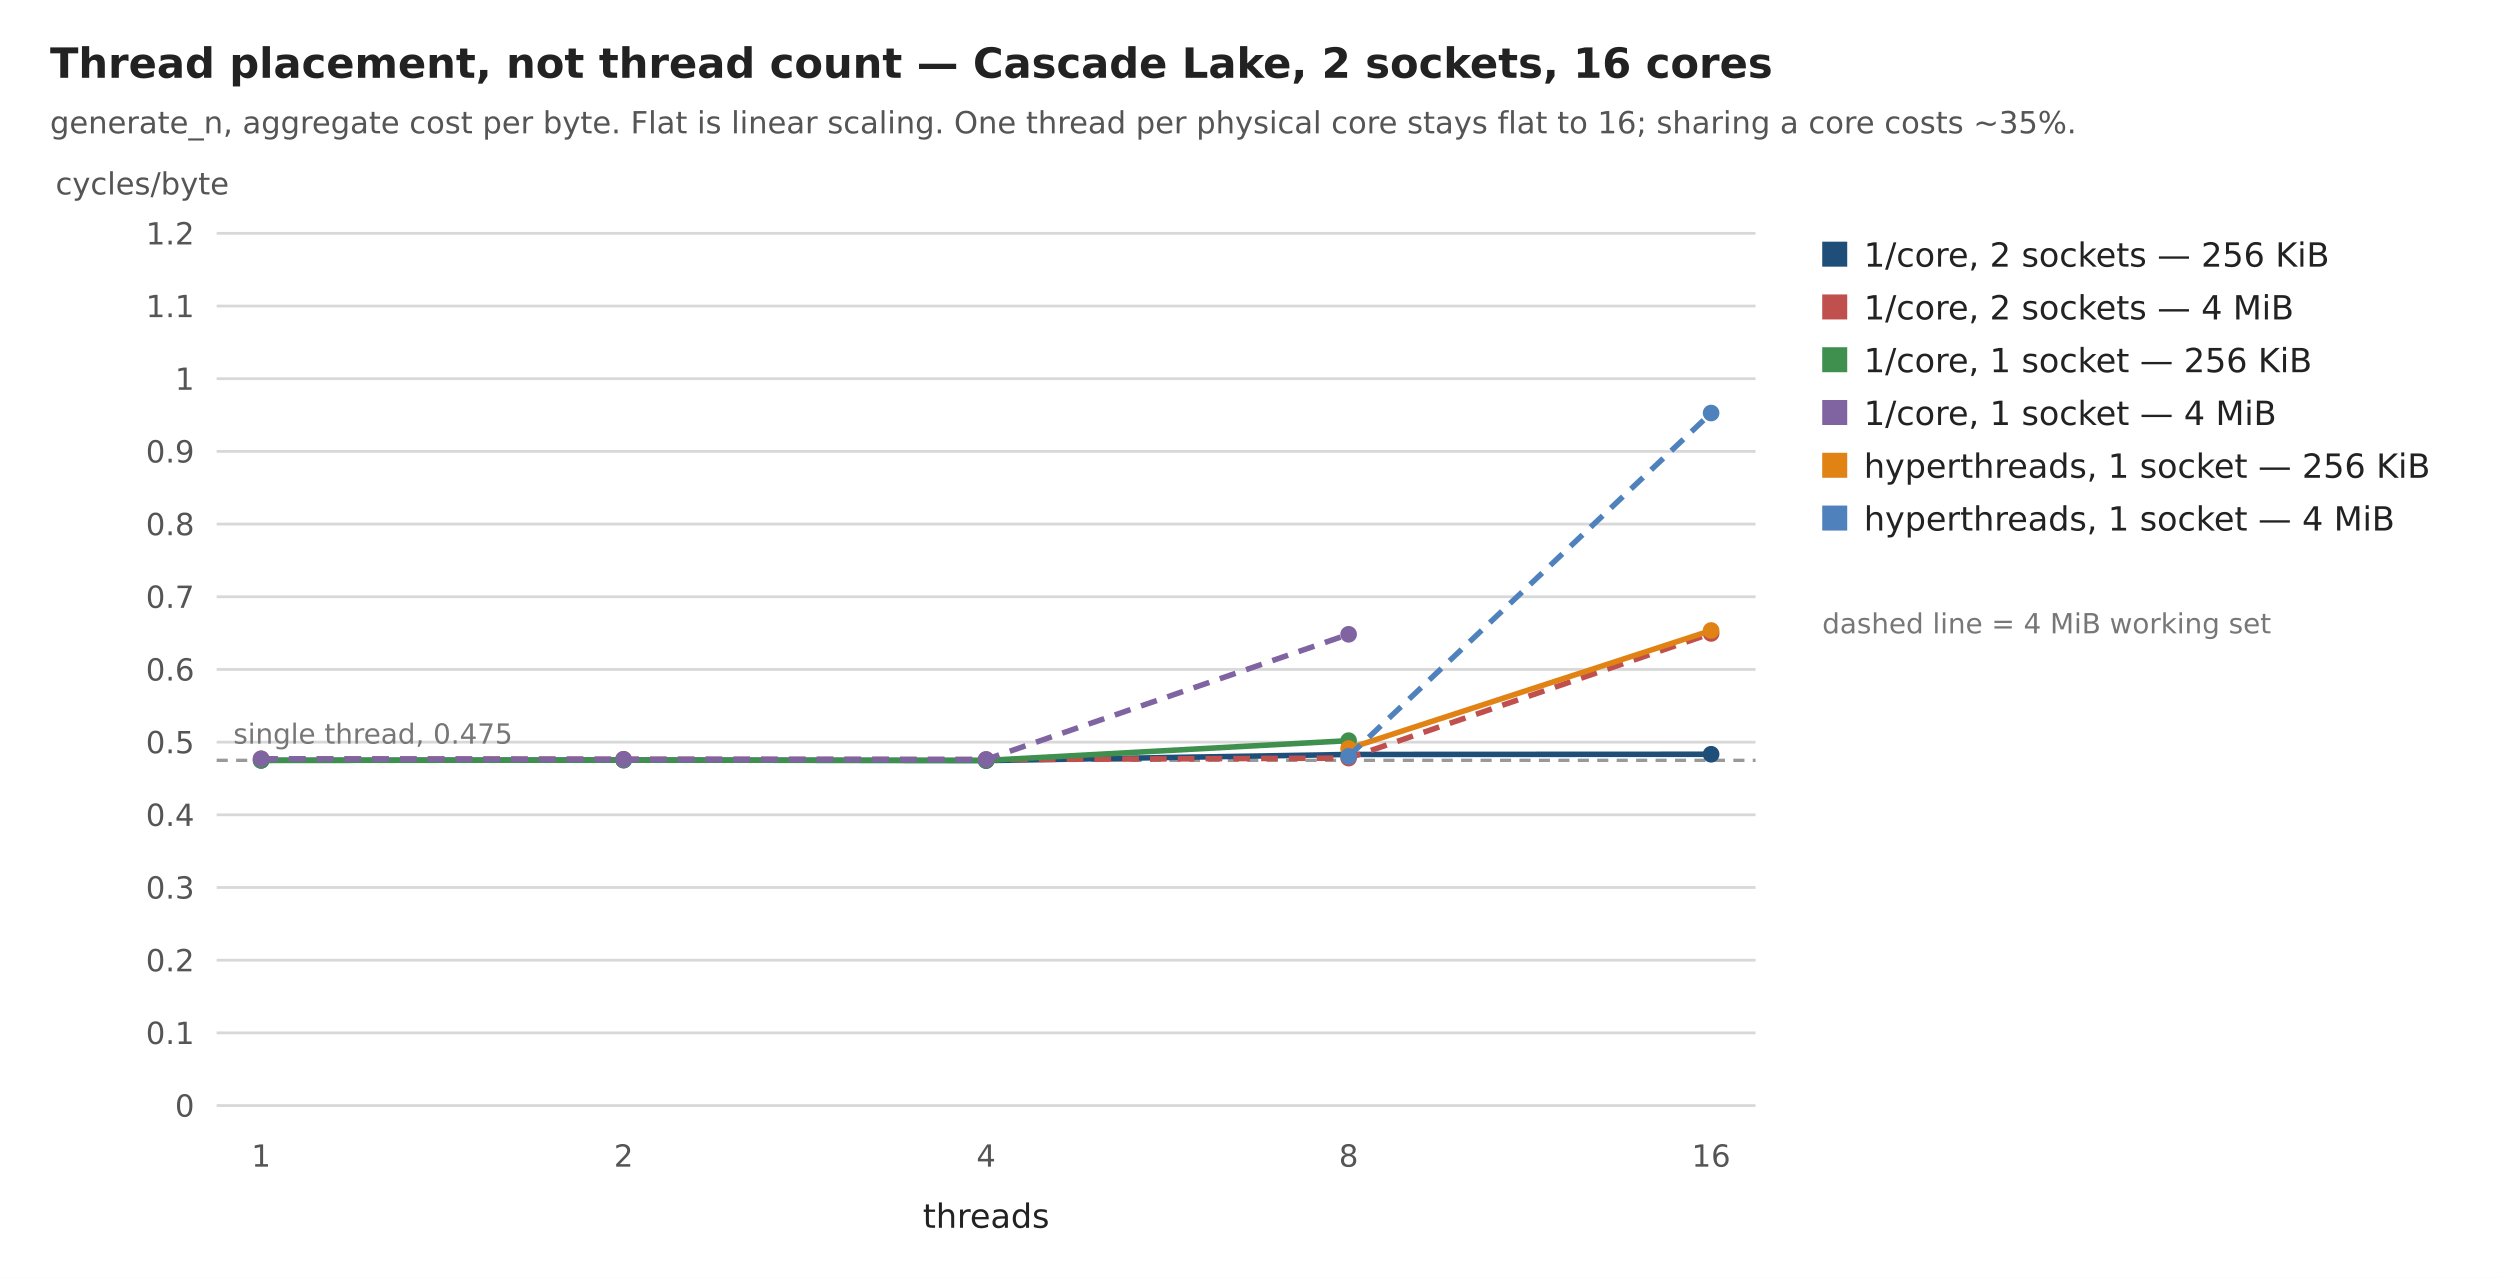
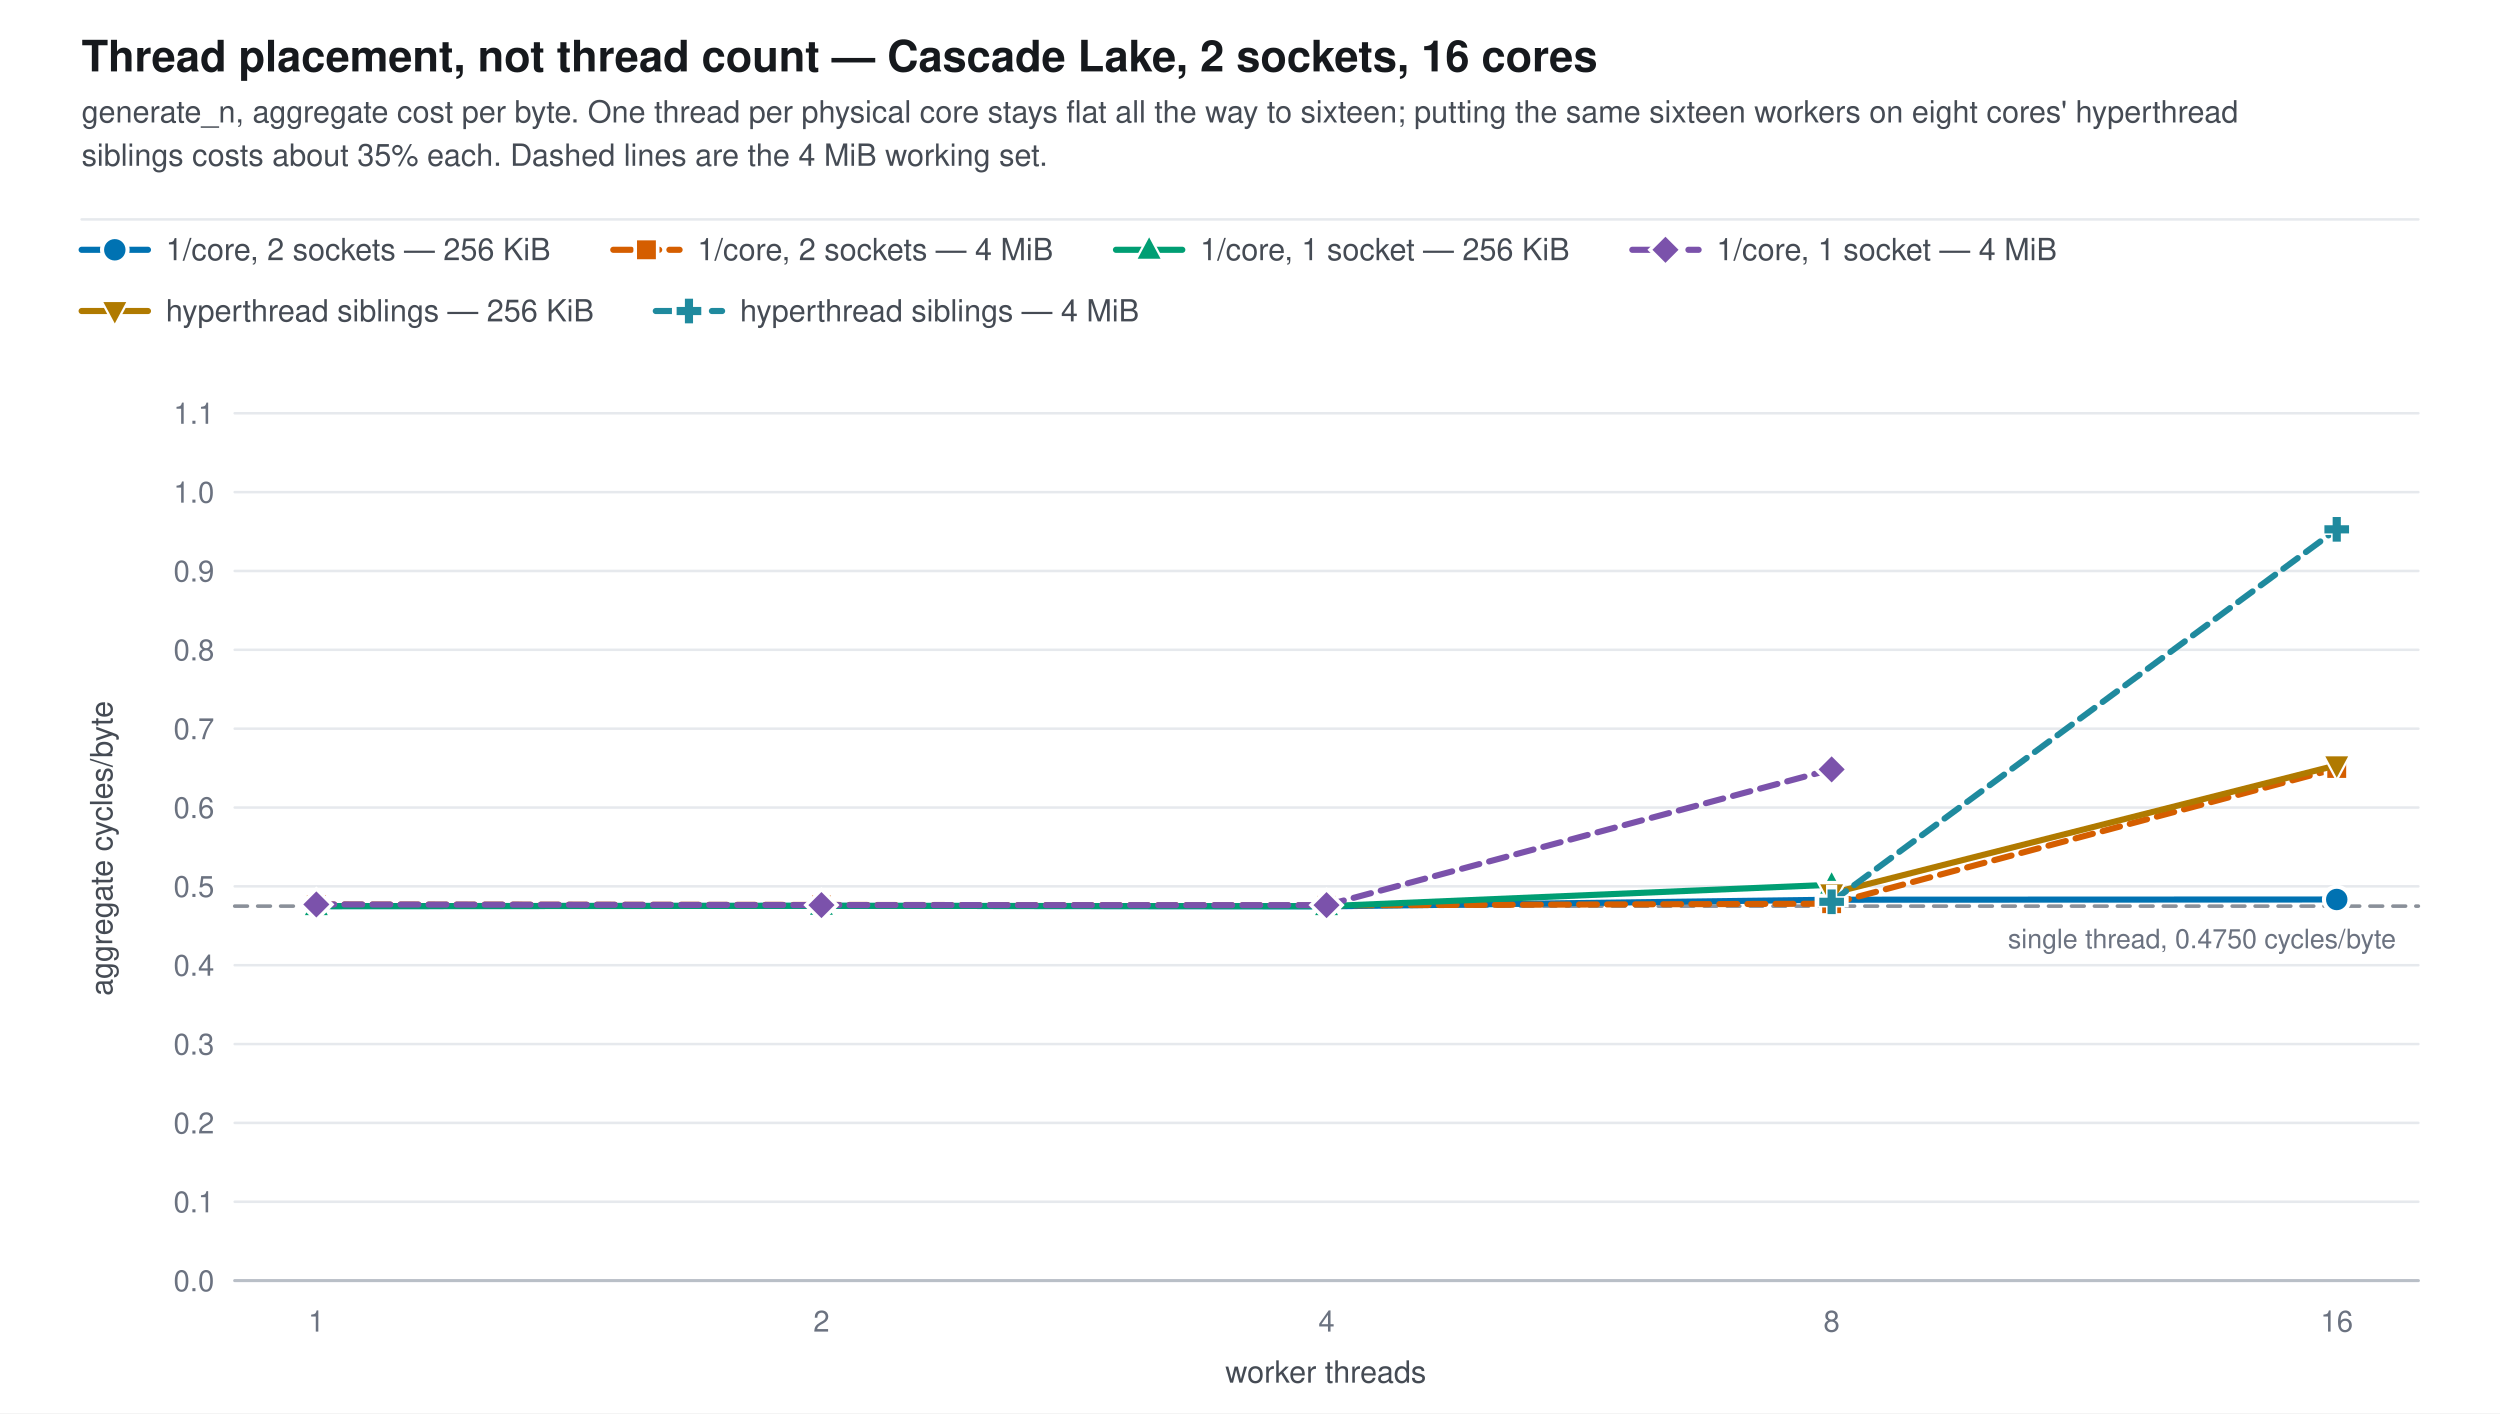
- <svg xmlns="http://www.w3.org/2000/svg" width="900" height="460" viewBox="0 0 900 460" font-family="DejaVu Sans, Verdana, sans-serif">
-   <rect width="900" height="460" fill="#ffffff" />
-   <text x="18" y="28" font-size="15" text-anchor="start" fill="#222222" font-weight="bold">Thread placement, not thread count — Cascade Lake, 2 sockets, 16 cores</text>
-   <text x="18" y="48" font-size="11" text-anchor="start" fill="#555555" font-weight="normal">generate_n, aggregate cost per byte. Flat is linear scaling. One thread per physical core stays flat to 16; sharing a core costs ~35%.</text>
-   <line x1="78" y1="398" x2="632" y2="398" stroke="#d8d8d8" stroke-width="1" />
-   <text x="70" y="402" font-size="11" text-anchor="end" fill="#555555" font-weight="normal">0</text>
-   <line x1="78" y1="371.83" x2="632" y2="371.83" stroke="#d8d8d8" stroke-width="1" />
-   <text x="70" y="375.83" font-size="11" text-anchor="end" fill="#555555" font-weight="normal">0.1</text>
-   <line x1="78" y1="345.67" x2="632" y2="345.67" stroke="#d8d8d8" stroke-width="1" />
-   <text x="70" y="349.67" font-size="11" text-anchor="end" fill="#555555" font-weight="normal">0.2</text>
-   <line x1="78" y1="319.5" x2="632" y2="319.5" stroke="#d8d8d8" stroke-width="1" />
-   <text x="70" y="323.5" font-size="11" text-anchor="end" fill="#555555" font-weight="normal">0.3</text>
-   <line x1="78" y1="293.33" x2="632" y2="293.33" stroke="#d8d8d8" stroke-width="1" />
-   <text x="70" y="297.33" font-size="11" text-anchor="end" fill="#555555" font-weight="normal">0.4</text>
-   <line x1="78" y1="267.17" x2="632" y2="267.17" stroke="#d8d8d8" stroke-width="1" />
-   <text x="70" y="271.17" font-size="11" text-anchor="end" fill="#555555" font-weight="normal">0.5</text>
-   <line x1="78" y1="241" x2="632" y2="241" stroke="#d8d8d8" stroke-width="1" />
-   <text x="70" y="245" font-size="11" text-anchor="end" fill="#555555" font-weight="normal">0.6</text>
-   <line x1="78" y1="214.83" x2="632" y2="214.83" stroke="#d8d8d8" stroke-width="1" />
-   <text x="70" y="218.83" font-size="11" text-anchor="end" fill="#555555" font-weight="normal">0.7</text>
-   <line x1="78" y1="188.67" x2="632" y2="188.67" stroke="#d8d8d8" stroke-width="1" />
-   <text x="70" y="192.67" font-size="11" text-anchor="end" fill="#555555" font-weight="normal">0.8</text>
-   <line x1="78" y1="162.5" x2="632" y2="162.5" stroke="#d8d8d8" stroke-width="1" />
-   <text x="70" y="166.5" font-size="11" text-anchor="end" fill="#555555" font-weight="normal">0.9</text>
-   <line x1="78" y1="136.33" x2="632" y2="136.33" stroke="#d8d8d8" stroke-width="1" />
-   <text x="70" y="140.33" font-size="11" text-anchor="end" fill="#555555" font-weight="normal">1</text>
-   <line x1="78" y1="110.17" x2="632" y2="110.17" stroke="#d8d8d8" stroke-width="1" />
-   <text x="70" y="114.17" font-size="11" text-anchor="end" fill="#555555" font-weight="normal">1.1</text>
-   <line x1="78" y1="84" x2="632" y2="84" stroke="#d8d8d8" stroke-width="1" />
-   <text x="70" y="88" font-size="11" text-anchor="end" fill="#555555" font-weight="normal">1.2</text>
-   <text x="20" y="70" font-size="11" text-anchor="start" fill="#555555" font-weight="normal">cycles/byte</text>
-   <text x="94" y="420" font-size="11" text-anchor="middle" fill="#555555" font-weight="normal">1</text>
-   <text x="224.5" y="420" font-size="11" text-anchor="middle" fill="#555555" font-weight="normal">2</text>
-   <text x="355" y="420" font-size="11" text-anchor="middle" fill="#555555" font-weight="normal">4</text>
-   <text x="485.5" y="420" font-size="11" text-anchor="middle" fill="#555555" font-weight="normal">8</text>
-   <text x="616" y="420" font-size="11" text-anchor="middle" fill="#555555" font-weight="normal">16</text>
-   <text x="355" y="442" font-size="12" text-anchor="middle" fill="#222222" font-weight="normal">threads</text>
-   <line x1="78" y1="273.72" x2="632" y2="273.72" stroke="#999999" stroke-width="1.2" stroke-dasharray="4 3" />
-   <text x="84" y="267.72" font-size="10" text-anchor="start" fill="#777777" font-weight="normal">single thread, 0.475</text>
-   <polyline points="94,273.72 224.5,273.61 355,273.81 485.5,271.6 616,271.53" fill="none" stroke="#1f4e79" stroke-width="2" stroke-linejoin="round" />
-   <circle cx="94" cy="273.72" r="3" fill="#1f4e79" />
-   <circle cx="224.5" cy="273.61" r="3" fill="#1f4e79" />
-   <circle cx="355" cy="273.81" r="3" fill="#1f4e79" />
-   <circle cx="485.5" cy="271.6" r="3" fill="#1f4e79" />
-   <circle cx="616" cy="271.53" r="3" fill="#1f4e79" />
-   <polyline points="94,273.2 224.5,273.33 355,273.47 485.5,272.92 616,228.04" fill="none" stroke="#c0504d" stroke-width="2" stroke-linejoin="round" stroke-dasharray="6 4" />
-   <circle cx="94" cy="273.2" r="3" fill="#c0504d" />
-   <circle cx="224.5" cy="273.33" r="3" fill="#c0504d" />
-   <circle cx="355" cy="273.47" r="3" fill="#c0504d" />
-   <circle cx="485.5" cy="272.92" r="3" fill="#c0504d" />
-   <circle cx="616" cy="228.04" r="3" fill="#c0504d" />
-   <polyline points="94,273.74 224.5,273.64 355,273.74 485.5,266.63" fill="none" stroke="#3f8f4f" stroke-width="2" stroke-linejoin="round" />
-   <circle cx="94" cy="273.74" r="3" fill="#3f8f4f" />
-   <circle cx="224.5" cy="273.64" r="3" fill="#3f8f4f" />
-   <circle cx="355" cy="273.74" r="3" fill="#3f8f4f" />
-   <circle cx="485.5" cy="266.63" r="3" fill="#3f8f4f" />
-   <polyline points="94,273.17 224.5,273.38 355,273.39 485.5,228.35" fill="none" stroke="#8064a2" stroke-width="2" stroke-linejoin="round" stroke-dasharray="6 4" />
-   <circle cx="94" cy="273.17" r="3" fill="#8064a2" />
-   <circle cx="224.5" cy="273.38" r="3" fill="#8064a2" />
-   <circle cx="355" cy="273.39" r="3" fill="#8064a2" />
-   <circle cx="485.5" cy="228.35" r="3" fill="#8064a2" />
-   <polyline points="485.5,269.45 616,226.98" fill="none" stroke="#e08214" stroke-width="2" stroke-linejoin="round" />
-   <circle cx="485.5" cy="269.45" r="3" fill="#e08214" />
-   <circle cx="616" cy="226.98" r="3" fill="#e08214" />
-   <polyline points="485.5,272.29 616,148.69" fill="none" stroke="#4f81bd" stroke-width="2" stroke-linejoin="round" stroke-dasharray="6 4" />
-   <circle cx="485.5" cy="272.29" r="3" fill="#4f81bd" />
-   <circle cx="616" cy="148.69" r="3" fill="#4f81bd" />
-   <rect x="656" y="87" width="9" height="9" fill="#1f4e79" fill-opacity="1" />
-   <text x="671" y="96" font-size="12" text-anchor="start" fill="#222222" font-weight="normal">1/core, 2 sockets — 256 KiB</text>
-   <rect x="656" y="106" width="9" height="9" fill="#c0504d" fill-opacity="1" />
-   <text x="671" y="115" font-size="12" text-anchor="start" fill="#222222" font-weight="normal">1/core, 2 sockets — 4 MiB</text>
-   <rect x="656" y="125" width="9" height="9" fill="#3f8f4f" fill-opacity="1" />
-   <text x="671" y="134" font-size="12" text-anchor="start" fill="#222222" font-weight="normal">1/core, 1 socket — 256 KiB</text>
-   <rect x="656" y="144" width="9" height="9" fill="#8064a2" fill-opacity="1" />
-   <text x="671" y="153" font-size="12" text-anchor="start" fill="#222222" font-weight="normal">1/core, 1 socket — 4 MiB</text>
-   <rect x="656" y="163" width="9" height="9" fill="#e08214" fill-opacity="1" />
-   <text x="671" y="172" font-size="12" text-anchor="start" fill="#222222" font-weight="normal">hyperthreads, 1 socket — 256 KiB</text>
-   <rect x="656" y="182" width="9" height="9" fill="#4f81bd" fill-opacity="1" />
-   <text x="671" y="191" font-size="12" text-anchor="start" fill="#222222" font-weight="normal">hyperthreads, 1 socket — 4 MiB</text>
-   <text x="656" y="228" font-size="10" text-anchor="start" fill="#777777" font-weight="normal">dashed line = 4 MiB working set</text>
+ <svg xmlns="http://www.w3.org/2000/svg" width="980" height="554" viewBox="0 0 980 554" font-family="Helvetica, Arial, 'Liberation Sans', sans-serif" font-variant-numeric="tabular-nums" role="img" aria-label="Where the scaling knee comes from">
+   <rect width="980" height="554" fill="#FFFFFF" />
+   <text x="32" y="28" font-size="17" fill="#16191D" font-weight="600">Thread placement, not thread count — Cascade Lake, 2 sockets, 16 cores</text>
+   <text x="32" y="48" font-size="12" fill="#454B54">generate_n, aggregate cost per byte. One thread per physical core stays flat all the way to sixteen; putting the same sixteen workers on eight cores' hyperthread</text>
+   <text x="32" y="65" font-size="12" fill="#454B54">siblings costs about 35% each. Dashed lines are the 4 MiB working set.</text>
+   <line x1="32" y1="86" x2="948" y2="86" stroke="#E6E9ED" stroke-width="1" stroke-linecap="round" />
+   <line x1="32" y1="97.92" x2="58" y2="97.92" stroke="#0072B2" stroke-width="2.4" stroke-linecap="round" />
+   <circle cx="45" cy="97.92" r="5.8" fill="#FFFFFF" />
+   <circle cx="45" cy="97.92" r="4.2" fill="#0072B2" />
+   <text x="65" y="102" font-size="12" fill="#454B54">1/core, 2 sockets — 256 KiB</text>
+   <line x1="240.4" y1="97.92" x2="266.4" y2="97.92" stroke="#D55E00" stroke-width="2.4" stroke-linecap="round" stroke-dasharray="7 4" />
+   <polygon points="248.3,92.82 258.51,92.82 258.51,103.02 248.3,103.02" fill="#FFFFFF" />
+   <polygon points="249.71,94.22 257.1,94.22 257.1,101.62 249.71,101.62" fill="#D55E00" />
+   <text x="273.4" y="102" font-size="12" fill="#454B54">1/core, 2 sockets — 4 MiB</text>
+   <line x1="437.46" y1="97.92" x2="463.46" y2="97.92" stroke="#009E73" stroke-width="2.4" stroke-linecap="round" />
+   <polygon points="450.46,91.19 456.65,102.76 444.27,102.76" fill="#FFFFFF" />
+   <polygon points="450.46,93.05 454.94,101.43 445.97,101.43" fill="#009E73" />
+   <text x="470.46" y="102" font-size="12" fill="#454B54">1/core, 1 socket — 256 KiB</text>
+   <line x1="639.86" y1="97.92" x2="665.86" y2="97.92" stroke="#7B52AB" stroke-width="2.4" stroke-linecap="round" stroke-dasharray="7 4" />
+   <polygon points="652.86,90.84 659.94,97.92 652.86,105 645.78,97.92" fill="#FFFFFF" />
+   <polygon points="652.86,92.8 657.98,97.92 652.86,103.04 647.74,97.92" fill="#7B52AB" />
+   <text x="672.86" y="102" font-size="12" fill="#454B54">1/core, 1 socket — 4 MiB</text>
+   <line x1="32" y1="121.92" x2="58" y2="121.92" stroke="#B07A00" stroke-width="2.4" stroke-linecap="round" />
+   <polygon points="45,128.65 51.19,117.08 38.81,117.08" fill="#FFFFFF" />
+   <polygon points="45,126.79 49.48,118.41 40.52,118.41" fill="#B07A00" />
+   <text x="65" y="126" font-size="12" fill="#454B54">hyperthread siblings — 256 KiB</text>
+   <line x1="257.07" y1="121.92" x2="283.07" y2="121.92" stroke="#1F8A9E" stroke-width="2.4" stroke-linecap="round" stroke-dasharray="7 4" />
+   <polygon points="267.87,115.25 272.28,115.25 272.28,119.72 276.74,119.72 276.74,124.12 272.28,124.12 272.28,128.59 267.87,128.59 267.87,124.12 263.4,124.12 263.4,119.72 267.87,119.72" fill="#FFFFFF" />
+   <polygon points="268.48,117.09 271.67,117.09 271.67,120.32 274.9,120.32 274.9,123.52 271.67,123.52 271.67,126.75 268.48,126.75 268.48,123.52 265.24,123.52 265.24,120.32 268.48,120.32" fill="#1F8A9E" />
+   <text x="290.07" y="126" font-size="12" fill="#454B54">hyperthread siblings — 4 MiB</text>
+   <line x1="92" y1="502" x2="948" y2="502" stroke="#E6E9ED" stroke-width="1" stroke-linecap="round" />
+   <text x="68.02" y="506.14" font-size="11.5" fill="#6B7280">0.0</text>
+   <line x1="92" y1="471.09" x2="948" y2="471.09" stroke="#E6E9ED" stroke-width="1" stroke-linecap="round" />
+   <text x="68.02" y="475.23" font-size="11.5" fill="#6B7280">0.1</text>
+   <line x1="92" y1="440.18" x2="948" y2="440.18" stroke="#E6E9ED" stroke-width="1" stroke-linecap="round" />
+   <text x="68.02" y="444.32" font-size="11.5" fill="#6B7280">0.2</text>
+   <line x1="92" y1="409.27" x2="948" y2="409.27" stroke="#E6E9ED" stroke-width="1" stroke-linecap="round" />
+   <text x="68.02" y="413.41" font-size="11.5" fill="#6B7280">0.3</text>
+   <line x1="92" y1="378.36" x2="948" y2="378.36" stroke="#E6E9ED" stroke-width="1" stroke-linecap="round" />
+   <text x="68.02" y="382.5" font-size="11.5" fill="#6B7280">0.4</text>
+   <line x1="92" y1="347.45" x2="948" y2="347.45" stroke="#E6E9ED" stroke-width="1" stroke-linecap="round" />
+   <text x="68.02" y="351.59" font-size="11.5" fill="#6B7280">0.5</text>
+   <line x1="92" y1="316.55" x2="948" y2="316.55" stroke="#E6E9ED" stroke-width="1" stroke-linecap="round" />
+   <text x="68.02" y="320.69" font-size="11.5" fill="#6B7280">0.6</text>
+   <line x1="92" y1="285.64" x2="948" y2="285.64" stroke="#E6E9ED" stroke-width="1" stroke-linecap="round" />
+   <text x="68.02" y="289.78" font-size="11.5" fill="#6B7280">0.7</text>
+   <line x1="92" y1="254.73" x2="948" y2="254.73" stroke="#E6E9ED" stroke-width="1" stroke-linecap="round" />
+   <text x="68.02" y="258.87" font-size="11.5" fill="#6B7280">0.8</text>
+   <line x1="92" y1="223.82" x2="948" y2="223.82" stroke="#E6E9ED" stroke-width="1" stroke-linecap="round" />
+   <text x="68.02" y="227.96" font-size="11.5" fill="#6B7280">0.9</text>
+   <line x1="92" y1="192.91" x2="948" y2="192.91" stroke="#E6E9ED" stroke-width="1" stroke-linecap="round" />
+   <text x="68.02" y="197.05" font-size="11.5" fill="#6B7280">1.0</text>
+   <line x1="92" y1="162" x2="948" y2="162" stroke="#E6E9ED" stroke-width="1" stroke-linecap="round" />
+   <text x="68.02" y="166.14" font-size="11.5" fill="#6B7280">1.1</text>
+   <text x="120.8" y="522" font-size="11.5" fill="#6B7280">1</text>
+   <text x="318.8" y="522" font-size="11.5" fill="#6B7280">2</text>
+   <text x="516.8" y="522" font-size="11.5" fill="#6B7280">4</text>
+   <text x="714.8" y="522" font-size="11.5" fill="#6B7280">8</text>
+   <text x="909.61" y="522" font-size="11.5" fill="#6B7280">16</text>
+   <line x1="92" y1="502" x2="948" y2="502" stroke="#B9BFC7" stroke-width="1.2" stroke-linecap="round" />
+   <text x="480.32" y="542" font-size="12" fill="#454B54">worker threads</text>
+   <text x="44" y="390.36" font-size="12" fill="#454B54" transform="rotate(-90 44 390.36)">aggregate cycles/byte</text>
+   <line x1="92" y1="355.2" x2="948" y2="355.2" stroke="#8A9099" stroke-width="1.4" stroke-linecap="round" stroke-dasharray="5 4" />
+   <rect x="783.09" y="359.2" width="160.91" height="17.5" fill="#FFFFFF" fill-opacity="0.9" rx="2" />
+   <text x="787.09" y="371.7" font-size="10.5" fill="#6B7280">single thread, 0.4750 cycles/byte</text>
+   <polyline points="124,355.2 322,355.07 520,355.3 718,352.69 916,352.6" fill="none" stroke="#0072B2" stroke-width="2.4" stroke-linejoin="round" stroke-linecap="round" />
+   <circle cx="124" cy="355.2" r="5.8" fill="#FFFFFF" />
+   <circle cx="124" cy="355.2" r="4.2" fill="#0072B2" />
+   <circle cx="322" cy="355.07" r="5.8" fill="#FFFFFF" />
+   <circle cx="322" cy="355.07" r="4.2" fill="#0072B2" />
+   <circle cx="520" cy="355.3" r="5.8" fill="#FFFFFF" />
+   <circle cx="520" cy="355.3" r="4.2" fill="#0072B2" />
+   <circle cx="718" cy="352.69" r="5.8" fill="#FFFFFF" />
+   <circle cx="718" cy="352.69" r="4.2" fill="#0072B2" />
+   <circle cx="916" cy="352.6" r="5.8" fill="#FFFFFF" />
+   <circle cx="916" cy="352.6" r="4.2" fill="#0072B2" />
+   <polyline points="124,354.58 322,354.73 520,354.9 718,354.25 916,301.24" fill="none" stroke="#D55E00" stroke-width="2.4" stroke-linejoin="round" stroke-linecap="round" stroke-dasharray="7 4" />
+   <polygon points="118.9,349.47 129.1,349.47 129.1,359.68 118.9,359.68" fill="#FFFFFF" />
+   <polygon points="120.3,350.88 127.7,350.88 127.7,358.27 120.3,358.27" fill="#D55E00" />
+   <polygon points="316.9,349.63 327.1,349.63 327.1,359.84 316.9,359.84" fill="#FFFFFF" />
+   <polygon points="318.3,351.04 325.7,351.04 325.7,358.43 318.3,358.43" fill="#D55E00" />
+   <polygon points="514.9,349.8 525.1,349.8 525.1,360.01 514.9,360.01" fill="#FFFFFF" />
+   <polygon points="516.3,351.21 523.7,351.21 523.7,358.6 516.3,358.6" fill="#D55E00" />
+   <polygon points="712.9,349.15 723.1,349.15 723.1,359.36 712.9,359.36" fill="#FFFFFF" />
+   <polygon points="714.3,350.56 721.7,350.56 721.7,357.95 714.3,357.95" fill="#D55E00" />
+   <polygon points="910.9,296.14 921.1,296.14 921.1,306.35 910.9,306.35" fill="#FFFFFF" />
+   <polygon points="912.3,297.55 919.7,297.55 919.7,304.94 912.3,304.94" fill="#D55E00" />
+   <polyline points="124,355.22 322,355.1 520,355.22 718,346.82" fill="none" stroke="#009E73" stroke-width="2.4" stroke-linejoin="round" stroke-linecap="round" />
+   <polygon points="124,348.49 130.19,360.06 117.81,360.06" fill="#FFFFFF" />
+   <polygon points="124,350.35 128.48,358.73 119.52,358.73" fill="#009E73" />
+   <polygon points="322,348.38 328.19,359.95 315.81,359.95" fill="#FFFFFF" />
+   <polygon points="322,350.23 326.48,358.61 317.52,358.61" fill="#009E73" />
+   <polygon points="520,348.49 526.19,360.07 513.81,360.07" fill="#FFFFFF" />
+   <polygon points="520,350.35 524.48,358.73 515.52,358.73" fill="#009E73" />
+   <polygon points="718,340.09 724.19,351.66 711.81,351.66" fill="#FFFFFF" />
+   <polygon points="718,341.94 722.48,350.32 713.52,350.32" fill="#009E73" />
+   <polyline points="124,354.54 322,354.79 520,354.81 718,301.6" fill="none" stroke="#7B52AB" stroke-width="2.4" stroke-linejoin="round" stroke-linecap="round" stroke-dasharray="7 4" />
+   <polygon points="124,347.47 131.08,354.54 124,361.62 116.92,354.54" fill="#FFFFFF" />
+   <polygon points="124,349.42 129.12,354.54 124,359.67 118.88,354.54" fill="#7B52AB" />
+   <polygon points="322,347.72 329.08,354.79 322,361.87 314.92,354.79" fill="#FFFFFF" />
+   <polygon points="322,349.67 327.12,354.79 322,359.92 316.88,354.79" fill="#7B52AB" />
+   <polygon points="520,347.73 527.08,354.81 520,361.88 512.92,354.81" fill="#FFFFFF" />
+   <polygon points="520,349.68 525.12,354.81 520,359.93 514.88,354.81" fill="#7B52AB" />
+   <polygon points="718,294.53 725.08,301.6 718,308.68 710.92,301.6" fill="#FFFFFF" />
+   <polygon points="718,296.48 723.12,301.6 718,306.73 712.88,301.6" fill="#7B52AB" />
+   <polyline points="718,350.15 916,299.99" fill="none" stroke="#B07A00" stroke-width="2.4" stroke-linejoin="round" stroke-linecap="round" />
+   <polygon points="718,356.88 724.19,345.31 711.81,345.31" fill="#FFFFFF" />
+   <polygon points="718,355.03 722.48,346.65 713.52,346.65" fill="#B07A00" />
+   <polygon points="916,306.71 922.19,295.14 909.81,295.14" fill="#FFFFFF" />
+   <polygon points="916,304.86 920.48,296.48 911.52,296.48" fill="#B07A00" />
+   <polyline points="718,353.5 916,207.5" fill="none" stroke="#1F8A9E" stroke-width="2.4" stroke-linejoin="round" stroke-linecap="round" stroke-dasharray="7 4" />
+   <polygon points="715.8,346.83 720.2,346.83 720.2,351.3 724.67,351.3 724.67,355.71 720.2,355.71 720.2,360.17 715.8,360.17 715.8,355.71 711.33,355.71 711.33,351.3 715.8,351.3" fill="#FFFFFF" />
+   <polygon points="716.4,348.67 719.6,348.67 719.6,351.91 722.83,351.91 722.83,355.1 719.6,355.1 719.6,358.33 716.4,358.33 716.4,355.1 713.17,355.1 713.17,351.91 716.4,351.91" fill="#1F8A9E" />
+   <polygon points="913.8,200.83 918.2,200.83 918.2,205.3 922.67,205.3 922.67,209.7 918.2,209.7 918.2,214.17 913.8,214.17 913.8,209.7 909.33,209.7 909.33,205.3 913.8,205.3" fill="#FFFFFF" />
+   <polygon points="914.4,202.67 917.6,202.67 917.6,205.9 920.83,205.9 920.83,209.1 917.6,209.1 917.6,212.33 914.4,212.33 914.4,209.1 911.17,209.1 911.17,205.9 914.4,205.9" fill="#1F8A9E" />
</svg>
